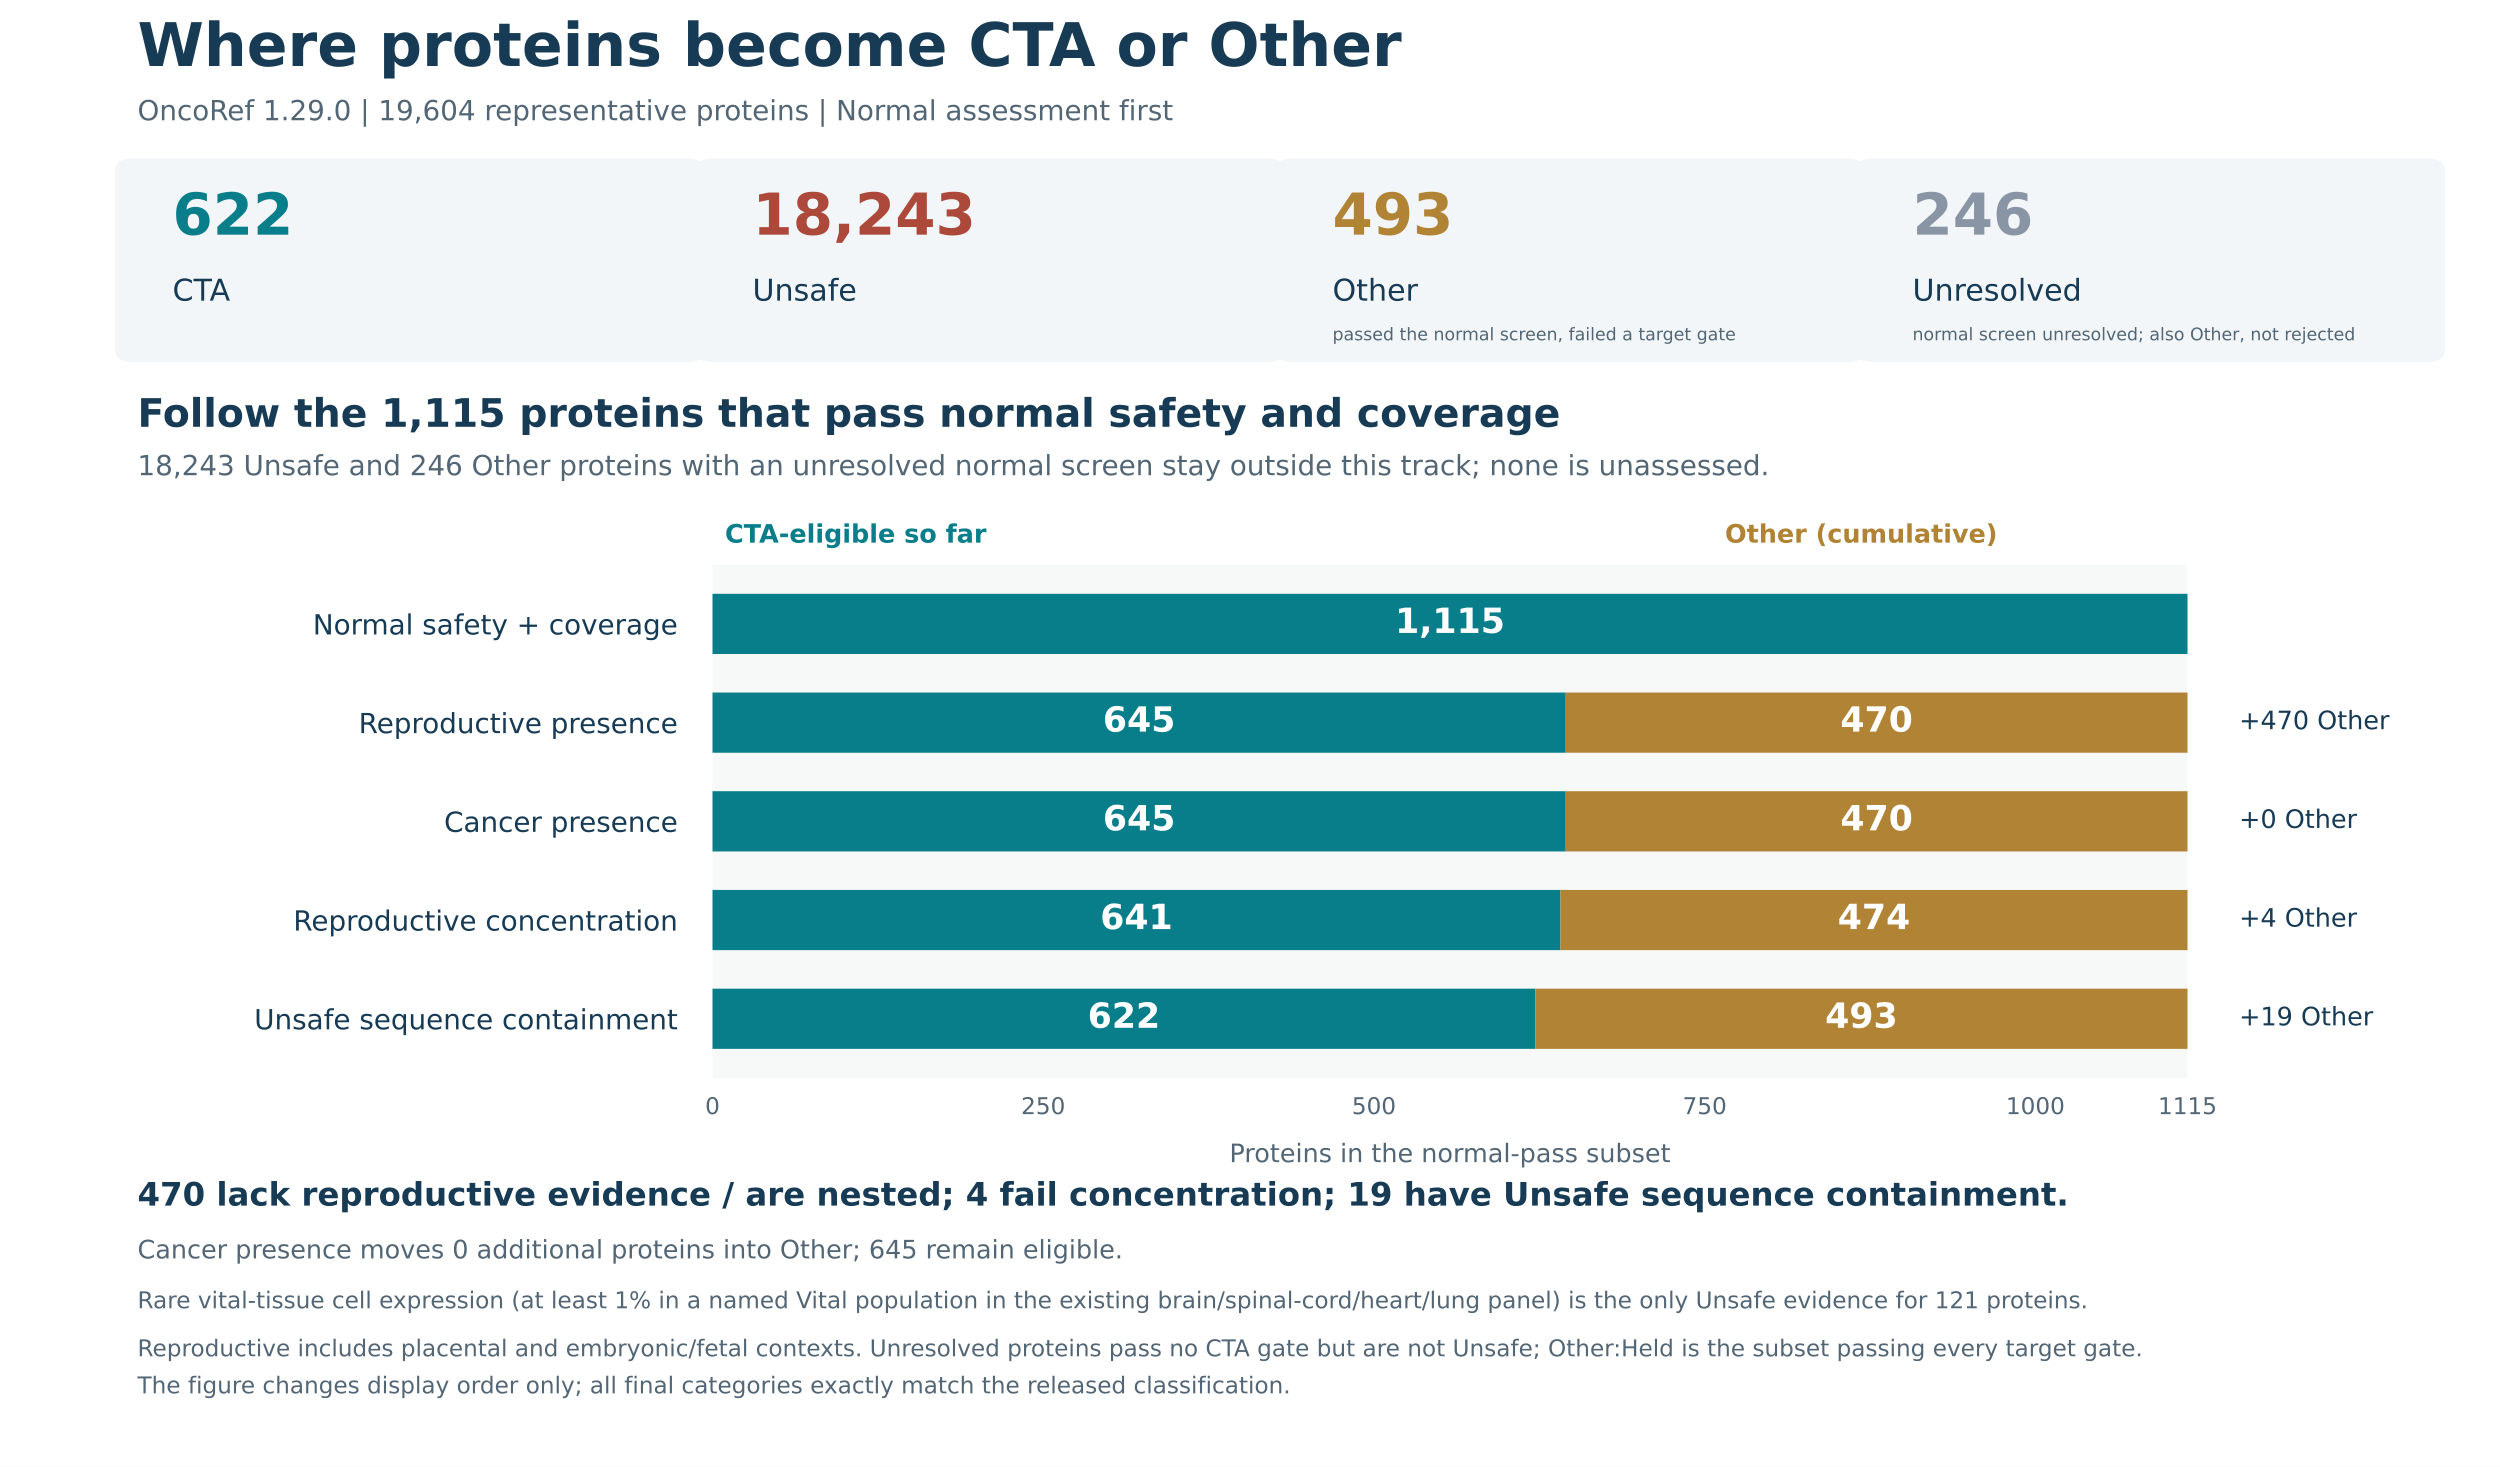
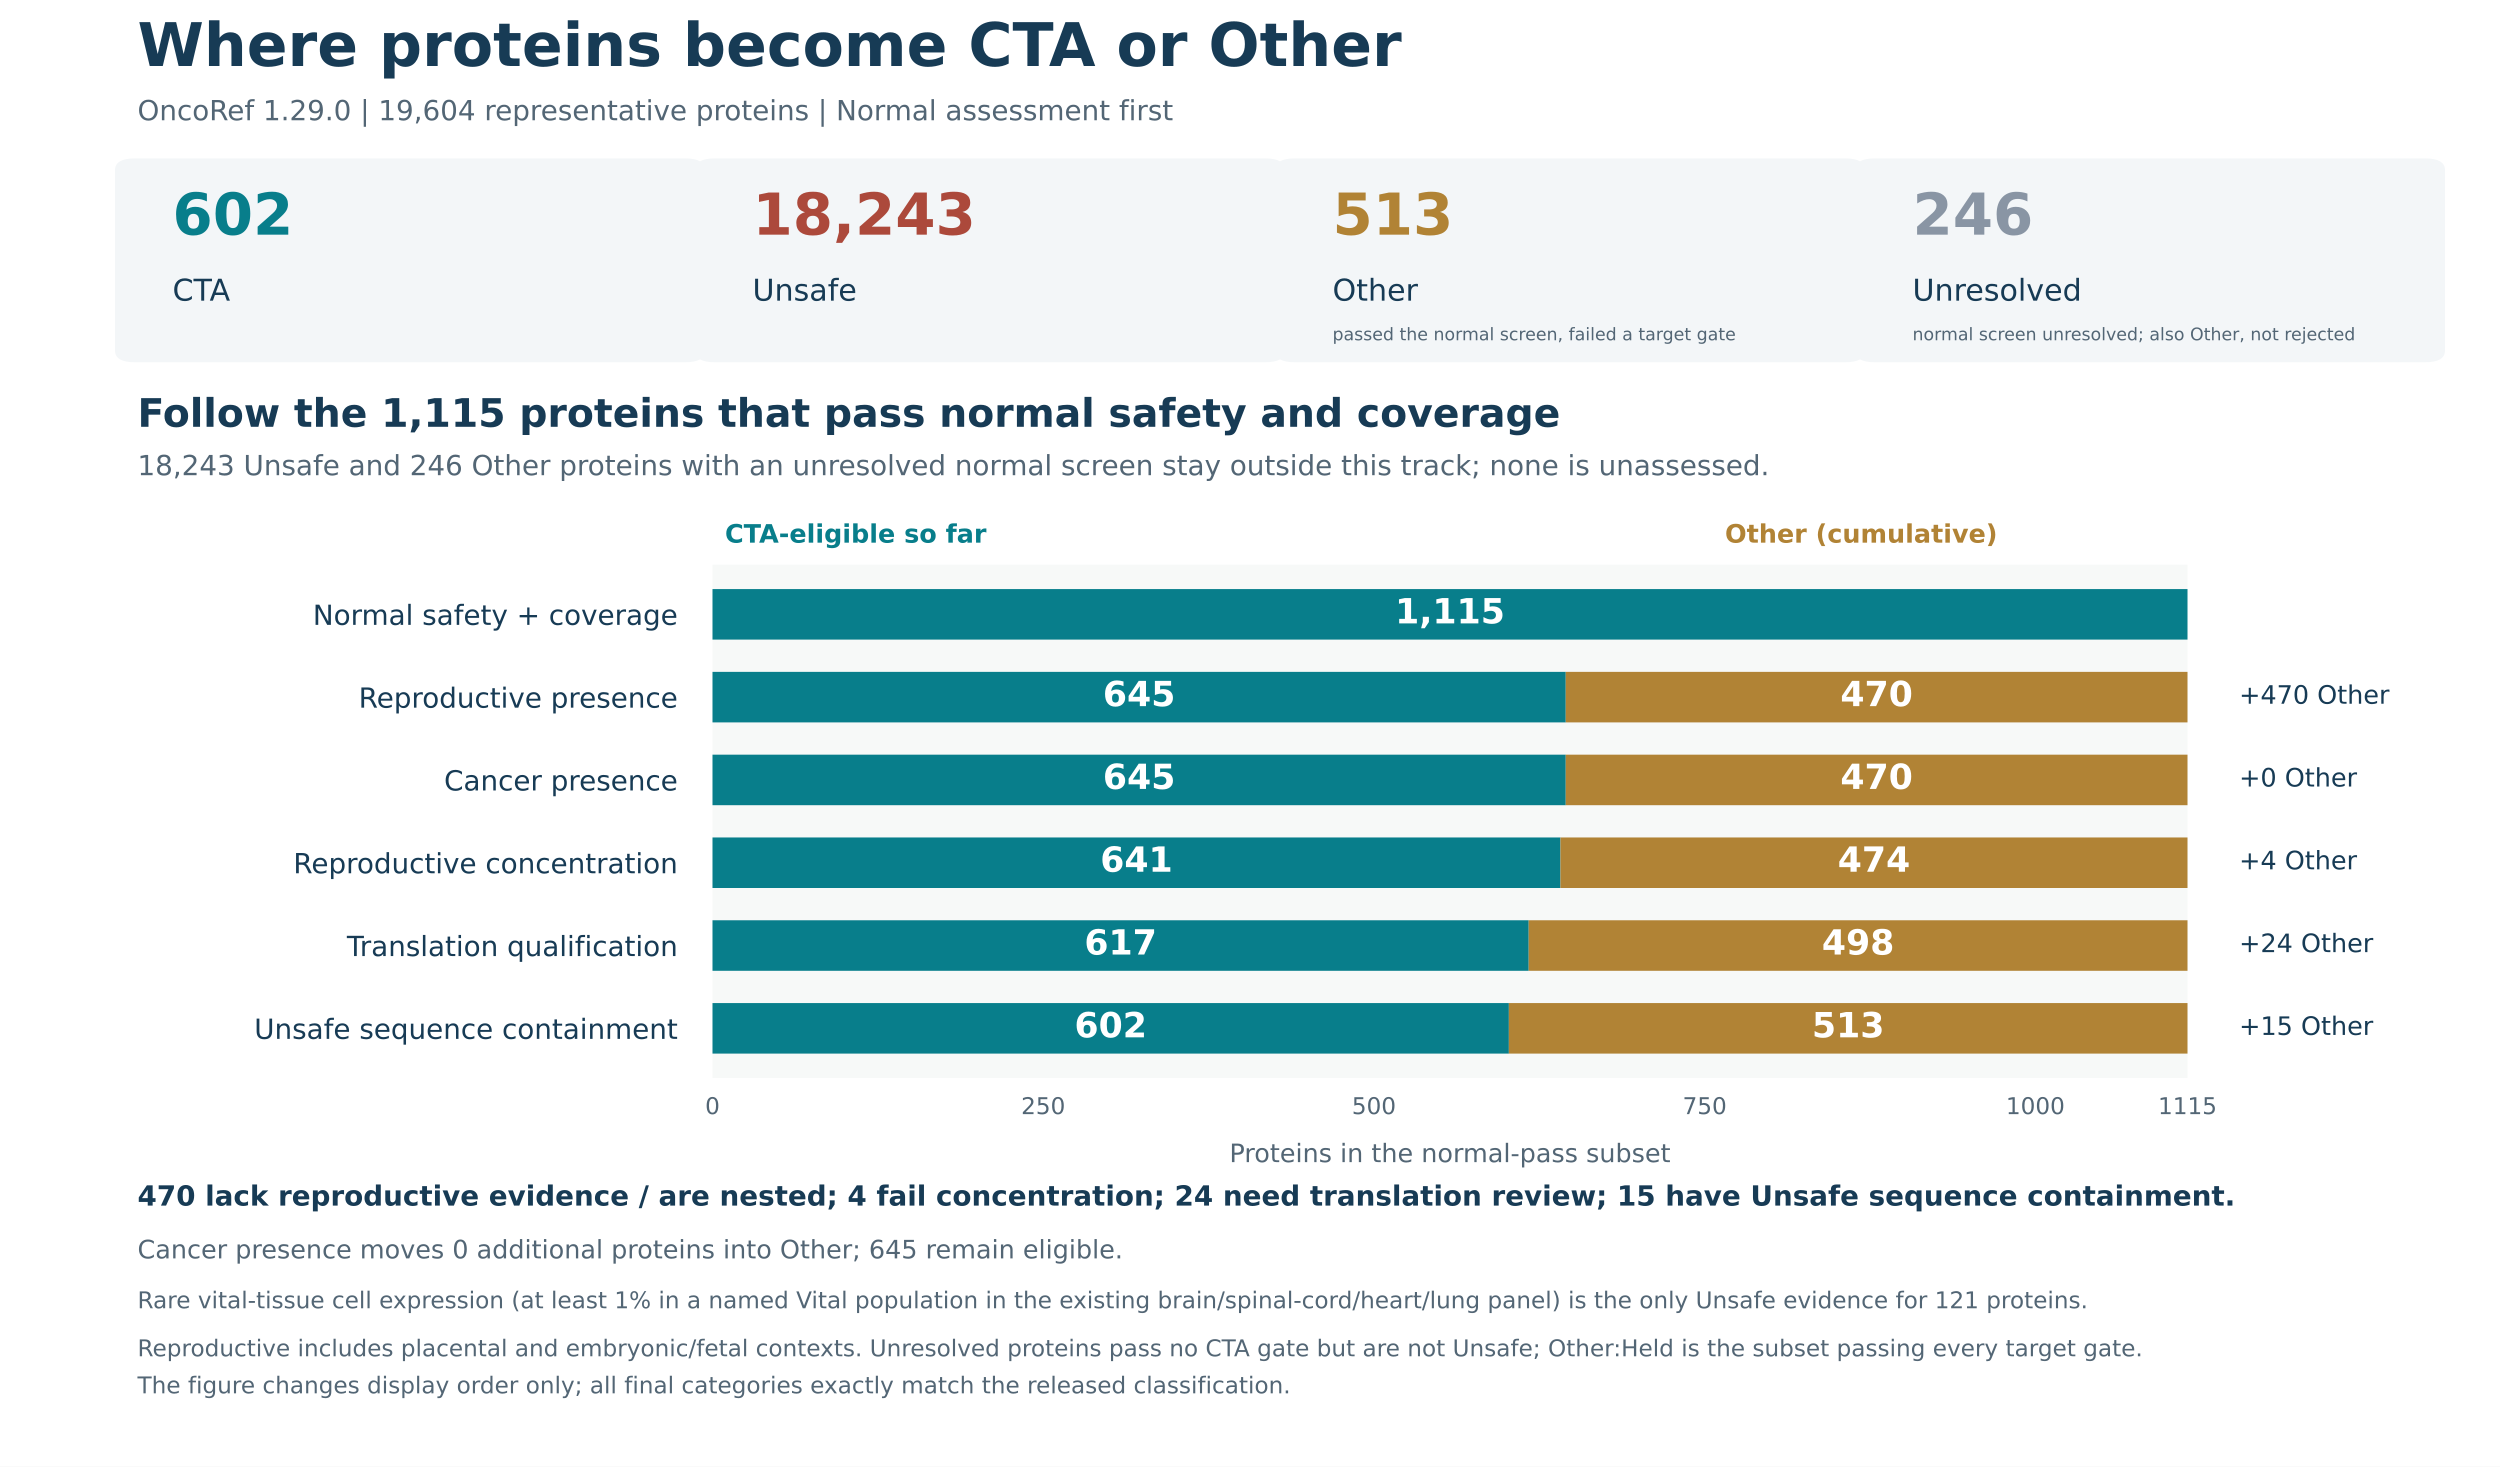
<svg xmlns="http://www.w3.org/2000/svg" width="1080pt" height="633.6pt" viewBox="0 0 1080 633.6" version="1.1">
  <defs>
    <style type="text/css">*{stroke-linejoin: round; stroke-linecap: butt}</style>
  </defs>
  <g id="figure_1">
    <g id="patch_1">
      <path d="M 0 633.6  L 1080 633.6  L 1080 0  L 0 0  z " style="fill: #ffffff" />
    </g>
    <g id="axes_1">
      <g id="patch_2">
        <path d="M 307.8 465.696  L 945 465.696  L 945 243.936  L 307.8 243.936  z " style="fill: #f7f9f8" />
      </g>
      <g id="patch_3">
-         <path d="M 307.8 256.517  L 945 256.517  L 945 282.531  L 307.8 282.531  z " clip-path="url(#p9fcbca50c5)" style="fill: #087e8b" />
+         <path d="M 307.8 254.487  L 945 254.487  L 945 276.306  L 307.8 276.306  z " clip-path="url(#p9fcbca50c5)" style="fill: #087e8b" />
      </g>
      <g id="patch_4">
-         <path d="M 307.8 299.163  L 676.404 299.163  L 676.404 325.177  L 307.8 325.177  z " clip-path="url(#p9fcbca50c5)" style="fill: #087e8b" />
+         <path d="M 307.8 290.255  L 676.404 290.255  L 676.404 312.074  L 307.8 312.074  z " clip-path="url(#p9fcbca50c5)" style="fill: #087e8b" />
      </g>
      <g id="patch_5">
-         <path d="M 307.8 341.809  L 676.404 341.809  L 676.404 367.823  L 307.8 367.823  z " clip-path="url(#p9fcbca50c5)" style="fill: #087e8b" />
+         <path d="M 307.8 326.023  L 676.404 326.023  L 676.404 347.841  L 307.8 347.841  z " clip-path="url(#p9fcbca50c5)" style="fill: #087e8b" />
      </g>
      <g id="patch_6">
-         <path d="M 307.8 384.455  L 674.119 384.455  L 674.119 410.469  L 307.8 410.469  z " clip-path="url(#p9fcbca50c5)" style="fill: #087e8b" />
+         <path d="M 307.8 361.791  L 674.119 361.791  L 674.119 383.609  L 307.8 383.609  z " clip-path="url(#p9fcbca50c5)" style="fill: #087e8b" />
      </g>
      <g id="patch_7">
-         <path d="M 307.8 427.101  L 663.26 427.101  L 663.26 453.115  L 307.8 453.115  z " clip-path="url(#p9fcbca50c5)" style="fill: #087e8b" />
+         <path d="M 307.8 397.558  L 660.403 397.558  L 660.403 419.377  L 307.8 419.377  z " clip-path="url(#p9fcbca50c5)" style="fill: #087e8b" />
      </g>
      <g id="patch_8">
-         <path d="M 945 256.517  L 945 256.517  L 945 282.531  L 945 282.531  z " clip-path="url(#p9fcbca50c5)" style="fill: #b18335" />
+         <path d="M 307.8 433.326  L 651.831 433.326  L 651.831 455.145  L 307.8 455.145  z " clip-path="url(#p9fcbca50c5)" style="fill: #087e8b" />
      </g>
      <g id="patch_9">
-         <path d="M 676.404 299.163  L 945 299.163  L 945 325.177  L 676.404 325.177  z " clip-path="url(#p9fcbca50c5)" style="fill: #b18335" />
+         <path d="M 945 254.487  L 945 254.487  L 945 276.306  L 945 276.306  z " clip-path="url(#p9fcbca50c5)" style="fill: #b18335" />
      </g>
      <g id="patch_10">
-         <path d="M 676.404 341.809  L 945 341.809  L 945 367.823  L 676.404 367.823  z " clip-path="url(#p9fcbca50c5)" style="fill: #b18335" />
+         <path d="M 676.404 290.255  L 945 290.255  L 945 312.074  L 676.404 312.074  z " clip-path="url(#p9fcbca50c5)" style="fill: #b18335" />
      </g>
      <g id="patch_11">
-         <path d="M 674.119 384.455  L 945 384.455  L 945 410.469  L 674.119 410.469  z " clip-path="url(#p9fcbca50c5)" style="fill: #b18335" />
+         <path d="M 676.404 326.023  L 945 326.023  L 945 347.841  L 676.404 347.841  z " clip-path="url(#p9fcbca50c5)" style="fill: #b18335" />
      </g>
      <g id="patch_12">
-         <path d="M 663.26 427.101  L 945 427.101  L 945 453.115  L 663.26 453.115  z " clip-path="url(#p9fcbca50c5)" style="fill: #b18335" />
+         <path d="M 674.119 361.791  L 945 361.791  L 945 383.609  L 674.119 383.609  z " clip-path="url(#p9fcbca50c5)" style="fill: #b18335" />
+       </g>
+       <g id="patch_13">
+         <path d="M 660.403 397.558  L 945 397.558  L 945 419.377  L 660.403 419.377  z " clip-path="url(#p9fcbca50c5)" style="fill: #b18335" />
+       </g>
+       <g id="patch_14">
+         <path d="M 651.831 433.326  L 945 433.326  L 945 455.145  L 651.831 455.145  z " clip-path="url(#p9fcbca50c5)" style="fill: #b18335" />
      </g>
      <g id="matplotlib.axis_1">
        <g id="xtick_1">
          <g id="line2d_1" />
          <g id="text_1">
            <text style="font-size: 10px; font-family: 'DejaVu Sans'; text-anchor: middle; fill: #536675" x="307.8" y="481.294" transform="rotate(-0 307.8 481.2937)">0</text>
          </g>
        </g>
        <g id="xtick_2">
          <g id="line2d_2" />
          <g id="text_2">
            <text style="font-size: 10px; font-family: 'DejaVu Sans'; text-anchor: middle; fill: #536675" x="450.67" y="481.294" transform="rotate(-0 450.67 481.2937)">250</text>
          </g>
        </g>
        <g id="xtick_3">
          <g id="line2d_3" />
          <g id="text_3">
            <text style="font-size: 10px; font-family: 'DejaVu Sans'; text-anchor: middle; fill: #536675" x="593.54" y="481.294" transform="rotate(-0 593.5399 481.2937)">500</text>
          </g>
        </g>
        <g id="xtick_4">
          <g id="line2d_4" />
          <g id="text_4">
            <text style="font-size: 10px; font-family: 'DejaVu Sans'; text-anchor: middle; fill: #536675" x="736.41" y="481.294" transform="rotate(-0 736.4099 481.2937)">750</text>
          </g>
        </g>
        <g id="xtick_5">
          <g id="line2d_5" />
          <g id="text_5">
            <text style="font-size: 10px; font-family: 'DejaVu Sans'; text-anchor: middle; fill: #536675" x="879.28" y="481.294" transform="rotate(-0 879.2798 481.2937)">1000</text>
          </g>
        </g>
        <g id="xtick_6">
          <g id="line2d_6" />
          <g id="text_6">
            <text style="font-size: 10px; font-family: 'DejaVu Sans'; text-anchor: middle; fill: #536675" x="945" y="481.294" transform="rotate(-0 945 481.2937)">1115</text>
          </g>
        </g>
        <g id="text_7">
          <text style="font-size: 11px; font-family: 'DejaVu Sans'; text-anchor: middle; fill: #536675" x="626.4" y="502.054" transform="rotate(-0 626.4 502.0543)">Proteins in the normal-pass subset</text>
        </g>
      </g>
      <g id="matplotlib.axis_2">
        <g id="ytick_1">
          <g id="line2d_7" />
          <g id="text_8">
-             <text style="font-size: 12px; font-family: 'DejaVu Sans'; text-anchor: end; fill: #173b55" x="292.8" y="274.083" transform="rotate(-0 292.8 274.0828)">Normal safety + coverage</text>
+             <text style="font-size: 12px; font-family: 'DejaVu Sans'; text-anchor: end; fill: #173b55" x="292.8" y="269.956" transform="rotate(-0 292.8 269.9557)">Normal safety + coverage</text>
          </g>
        </g>
        <g id="ytick_2">
          <g id="line2d_8" />
          <g id="text_9">
-             <text style="font-size: 12px; font-family: 'DejaVu Sans'; text-anchor: end; fill: #173b55" x="292.8" y="316.729" transform="rotate(-0 292.8 316.7289)">Reproductive presence</text>
+             <text style="font-size: 12px; font-family: 'DejaVu Sans'; text-anchor: end; fill: #173b55" x="292.8" y="305.723" transform="rotate(-0 292.8 305.7235)">Reproductive presence</text>
          </g>
        </g>
        <g id="ytick_3">
          <g id="line2d_9" />
          <g id="text_10">
-             <text style="font-size: 12px; font-family: 'DejaVu Sans'; text-anchor: end; fill: #173b55" x="292.8" y="359.375" transform="rotate(-0 292.8 359.3746)">Cancer presence</text>
+             <text style="font-size: 12px; font-family: 'DejaVu Sans'; text-anchor: end; fill: #173b55" x="292.8" y="341.491" transform="rotate(-0 292.8 341.4907)">Cancer presence</text>
          </g>
        </g>
        <g id="ytick_4">
          <g id="line2d_10" />
          <g id="text_11">
-             <text style="font-size: 12px; font-family: 'DejaVu Sans'; text-anchor: end; fill: #173b55" x="292.8" y="402.021" transform="rotate(-0 292.8 402.0212)">Reproductive concentration</text>
+             <text style="font-size: 12px; font-family: 'DejaVu Sans'; text-anchor: end; fill: #173b55" x="292.8" y="377.259" transform="rotate(-0 292.8 377.2589)">Reproductive concentration</text>
          </g>
        </g>
        <g id="ytick_5">
          <g id="line2d_11" />
          <g id="text_12">
-             <text style="font-size: 12px; font-family: 'DejaVu Sans'; text-anchor: end; fill: #173b55" x="292.8" y="444.667" transform="rotate(-0 292.8 444.6674)">Unsafe sequence containment</text>
-           </g>
-         </g>
-       </g>
-       <g id="text_13">
-         <text style="font-weight: 700; font-size: 15px; font-family: 'DejaVu Sans'; text-anchor: middle; fill: #ffffff" x="626.4" y="273.42" transform="rotate(-0 626.4 273.4202)">1,115</text>
+             <text style="font-size: 12px; font-family: 'DejaVu Sans'; text-anchor: end; fill: #173b55" x="292.8" y="413.027" transform="rotate(-0 292.8 413.0267)">Translation qualification</text>
+           </g>
+         </g>
+         <g id="ytick_6">
+           <g id="line2d_12" />
+           <g id="text_13">
+             <text style="font-size: 12px; font-family: 'DejaVu Sans'; text-anchor: end; fill: #173b55" x="292.8" y="448.794" transform="rotate(-0 292.8 448.7944)">Unsafe sequence containment</text>
+           </g>
+         </g>
      </g>
      <g id="text_14">
-         <text style="font-weight: 700; font-size: 15px; font-family: 'DejaVu Sans'; text-anchor: middle; fill: #ffffff" x="492.102" y="316.066" transform="rotate(-0 492.1022 316.0663)">645</text>
+         <text style="font-weight: 700; font-size: 15px; font-family: 'DejaVu Sans'; text-anchor: middle; fill: #ffffff" x="626.4" y="269.293" transform="rotate(-0 626.4 269.2931)">1,115</text>
      </g>
      <g id="text_15">
-         <text style="font-weight: 700; font-size: 15px; font-family: 'DejaVu Sans'; text-anchor: middle; fill: #ffffff" x="810.702" y="316.066" transform="rotate(-0 810.7022 316.0663)">470</text>
+         <text style="font-weight: 700; font-size: 15px; font-family: 'DejaVu Sans'; text-anchor: middle; fill: #ffffff" x="492.102" y="305.061" transform="rotate(-0 492.1022 305.0609)">645</text>
      </g>
      <g id="text_16">
-         <text style="font-size: 11px; font-family: 'DejaVu Sans'; text-anchor: start; fill: #173b55" x="967.302" y="315.028" transform="rotate(-0 967.302 315.0277)">+470 Other</text>
+         <text style="font-weight: 700; font-size: 15px; font-family: 'DejaVu Sans'; text-anchor: middle; fill: #ffffff" x="810.702" y="305.061" transform="rotate(-0 810.7022 305.0609)">470</text>
      </g>
      <g id="text_17">
-         <text style="font-weight: 700; font-size: 15px; font-family: 'DejaVu Sans'; text-anchor: middle; fill: #ffffff" x="492.102" y="358.712" transform="rotate(-0 492.1022 358.7125)">645</text>
+         <text style="font-size: 11px; font-family: 'DejaVu Sans'; text-anchor: start; fill: #173b55" x="967.302" y="304.022" transform="rotate(-0 967.302 304.0222)">+470 Other</text>
      </g>
      <g id="text_18">
-         <text style="font-weight: 700; font-size: 15px; font-family: 'DejaVu Sans'; text-anchor: middle; fill: #ffffff" x="810.702" y="358.712" transform="rotate(-0 810.7022 358.7125)">470</text>
+         <text style="font-weight: 700; font-size: 15px; font-family: 'DejaVu Sans'; text-anchor: middle; fill: #ffffff" x="492.102" y="340.829" transform="rotate(-0 492.1022 340.8286)">645</text>
      </g>
      <g id="text_19">
-         <text style="font-size: 11px; font-family: 'DejaVu Sans'; text-anchor: start; fill: #173b55" x="967.302" y="357.674" transform="rotate(-0 967.302 357.6739)">+0 Other</text>
+         <text style="font-weight: 700; font-size: 15px; font-family: 'DejaVu Sans'; text-anchor: middle; fill: #ffffff" x="810.702" y="340.829" transform="rotate(-0 810.7022 340.8286)">470</text>
      </g>
      <g id="text_20">
-         <text style="font-weight: 700; font-size: 15px; font-family: 'DejaVu Sans'; text-anchor: middle; fill: #ffffff" x="490.959" y="401.359" transform="rotate(-0 490.9593 401.3586)">641</text>
+         <text style="font-size: 11px; font-family: 'DejaVu Sans'; text-anchor: start; fill: #173b55" x="967.302" y="339.79" transform="rotate(-0 967.302 339.79)">+0 Other</text>
      </g>
      <g id="text_21">
-         <text style="font-weight: 700; font-size: 15px; font-family: 'DejaVu Sans'; text-anchor: middle; fill: #ffffff" x="809.559" y="401.359" transform="rotate(-0 809.5593 401.3586)">474</text>
+         <text style="font-weight: 700; font-size: 15px; font-family: 'DejaVu Sans'; text-anchor: middle; fill: #ffffff" x="490.959" y="376.596" transform="rotate(-0 490.9593 376.5964)">641</text>
      </g>
      <g id="text_22">
-         <text style="font-size: 11px; font-family: 'DejaVu Sans'; text-anchor: start; fill: #173b55" x="967.302" y="400.32" transform="rotate(-0 967.302 400.32)">+4 Other</text>
+         <text style="font-weight: 700; font-size: 15px; font-family: 'DejaVu Sans'; text-anchor: middle; fill: #ffffff" x="809.559" y="376.596" transform="rotate(-0 809.5593 376.5964)">474</text>
      </g>
      <g id="text_23">
-         <text style="font-weight: 700; font-size: 15px; font-family: 'DejaVu Sans'; text-anchor: middle; fill: #ffffff" x="485.53" y="444.005" transform="rotate(-0 485.5302 444.0048)">622</text>
+         <text style="font-size: 11px; font-family: 'DejaVu Sans'; text-anchor: start; fill: #173b55" x="967.302" y="375.558" transform="rotate(-0 967.302 375.5577)">+4 Other</text>
      </g>
      <g id="text_24">
-         <text style="font-weight: 700; font-size: 15px; font-family: 'DejaVu Sans'; text-anchor: middle; fill: #ffffff" x="804.13" y="444.005" transform="rotate(-0 804.1302 444.0048)">493</text>
+         <text style="font-weight: 700; font-size: 15px; font-family: 'DejaVu Sans'; text-anchor: middle; fill: #ffffff" x="484.102" y="412.364" transform="rotate(-0 484.1015 412.3641)">617</text>
      </g>
      <g id="text_25">
-         <text style="font-size: 11px; font-family: 'DejaVu Sans'; text-anchor: start; fill: #173b55" x="967.302" y="442.966" transform="rotate(-0 967.302 442.9662)">+19 Other</text>
-       </g>
-     </g>
-     <g id="patch_13">
+         <text style="font-weight: 700; font-size: 15px; font-family: 'DejaVu Sans'; text-anchor: middle; fill: #ffffff" x="802.702" y="412.364" transform="rotate(-0 802.7015 412.3641)">498</text>
+       </g>
+       <g id="text_26">
+         <text style="font-size: 11px; font-family: 'DejaVu Sans'; text-anchor: start; fill: #173b55" x="967.302" y="411.325" transform="rotate(-0 967.302 411.3255)">+24 Other</text>
+       </g>
+       <g id="text_27">
+         <text style="font-weight: 700; font-size: 15px; font-family: 'DejaVu Sans'; text-anchor: middle; fill: #ffffff" x="479.815" y="448.132" transform="rotate(-0 479.8154 448.1318)">602</text>
+       </g>
+       <g id="text_28">
+         <text style="font-weight: 700; font-size: 15px; font-family: 'DejaVu Sans'; text-anchor: middle; fill: #ffffff" x="798.415" y="448.132" transform="rotate(-0 798.4154 448.1318)">513</text>
+       </g>
+       <g id="text_29">
+         <text style="font-size: 11px; font-family: 'DejaVu Sans'; text-anchor: start; fill: #173b55" x="967.302" y="447.093" transform="rotate(-0 967.302 447.0932)">+15 Other</text>
+       </g>
+     </g>
+     <g id="patch_15">
      <path d="M 58.32 156.499  L 295.92 156.499  Q 304.56 156.499 304.56 151.43  L 304.56 73.498  Q 304.56 68.429 295.92 68.429  L 58.32 68.429  Q 49.68 68.429 49.68 73.498  L 49.68 151.43  Q 49.68 156.499 58.32 156.499  z " style="fill: #f3f6f8" />
    </g>
-     <g id="patch_14">
+     <g id="patch_16">
      <path d="M 308.88 156.499  L 546.48 156.499  Q 555.12 156.499 555.12 151.43  L 555.12 73.498  Q 555.12 68.429 546.48 68.429  L 308.88 68.429  Q 300.24 68.429 300.24 73.498  L 300.24 151.43  Q 300.24 156.499 308.88 156.499  z " style="fill: #f3f6f8" />
    </g>
-     <g id="patch_15">
+     <g id="patch_17">
      <path d="M 559.44 156.499  L 797.04 156.499  Q 805.68 156.499 805.68 151.43  L 805.68 73.498  Q 805.68 68.429 797.04 68.429  L 559.44 68.429  Q 550.8 68.429 550.8 73.498  L 550.8 151.43  Q 550.8 156.499 559.44 156.499  z " style="fill: #f3f6f8" />
    </g>
-     <g id="patch_16">
+     <g id="patch_18">
      <path d="M 810 156.499  L 1047.6 156.499  Q 1056.24 156.499 1056.24 151.43  L 1056.24 73.498  Q 1056.24 68.429 1047.6 68.429  L 810 68.429  Q 801.36 68.429 801.36 73.498  L 801.36 151.43  Q 801.36 156.499 810 156.499  z " style="fill: #f3f6f8" />
    </g>
-     <g id="text_26">
+     <g id="text_30">
      <text style="font-weight: 700; font-size: 26px; font-family: 'DejaVu Sans'; text-anchor: start; fill: #173b55" x="59.4" y="28.512" transform="rotate(-0 59.4 28.512)">Where proteins become CTA or Other</text>
    </g>
-     <g id="text_27">
+     <g id="text_31">
      <text style="font-size: 12px; font-family: 'DejaVu Sans'; text-anchor: start; fill: #536675" x="59.4" y="51.955" transform="rotate(-0 59.4 51.9552)">OncoRef 1.29.0  |  19,604 representative proteins  |  Normal assessment first</text>
    </g>
-     <g id="text_28">
-       <text style="font-weight: 700; font-size: 25px; font-family: 'DejaVu Sans'; text-anchor: start; fill: #087e8b" x="74.52" y="101.376" transform="rotate(-0 74.52 101.376)">622</text>
-     </g>
-     <g id="text_29">
+     <g id="text_32">
+       <text style="font-weight: 700; font-size: 25px; font-family: 'DejaVu Sans'; text-anchor: start; fill: #087e8b" x="74.52" y="101.376" transform="rotate(-0 74.52 101.376)">602</text>
+     </g>
+     <g id="text_33">
      <text style="font-size: 13px; font-family: 'DejaVu Sans'; text-anchor: start; fill: #173b55" x="74.52" y="129.888" transform="rotate(-0 74.52 129.888)">CTA</text>
    </g>
-     <g id="text_30">
+     <g id="text_34">
      <text style="font-weight: 700; font-size: 25px; font-family: 'DejaVu Sans'; text-anchor: start; fill: #ac493b" x="325.08" y="101.376" transform="rotate(-0 325.08 101.376)">18,243</text>
    </g>
-     <g id="text_31">
+     <g id="text_35">
      <text style="font-size: 13px; font-family: 'DejaVu Sans'; text-anchor: start; fill: #173b55" x="325.08" y="129.888" transform="rotate(-0 325.08 129.888)">Unsafe</text>
    </g>
-     <g id="text_32">
-       <text style="font-weight: 700; font-size: 25px; font-family: 'DejaVu Sans'; text-anchor: start; fill: #b18335" x="575.64" y="101.376" transform="rotate(-0 575.64 101.376)">493</text>
-     </g>
-     <g id="text_33">
+     <g id="text_36">
+       <text style="font-weight: 700; font-size: 25px; font-family: 'DejaVu Sans'; text-anchor: start; fill: #b18335" x="575.64" y="101.376" transform="rotate(-0 575.64 101.376)">513</text>
+     </g>
+     <g id="text_37">
      <text style="font-size: 13px; font-family: 'DejaVu Sans'; text-anchor: start; fill: #173b55" x="575.64" y="129.888" transform="rotate(-0 575.64 129.888)">Other</text>
    </g>
-     <g id="text_34">
+     <g id="text_38">
      <text style="font-size: 7.5px; font-family: 'DejaVu Sans'; text-anchor: start; fill: #536675" x="575.64" y="146.995" transform="rotate(-0 575.64 146.9952)">passed the normal screen, failed a target gate</text>
    </g>
-     <g id="text_35">
+     <g id="text_39">
      <text style="font-weight: 700; font-size: 25px; font-family: 'DejaVu Sans'; text-anchor: start; fill: #8995a4" x="826.2" y="101.376" transform="rotate(-0 826.2 101.376)">246</text>
    </g>
-     <g id="text_36">
+     <g id="text_40">
      <text style="font-size: 13px; font-family: 'DejaVu Sans'; text-anchor: start; fill: #173b55" x="826.2" y="129.888" transform="rotate(-0 826.2 129.888)">Unresolved</text>
    </g>
-     <g id="text_37">
+     <g id="text_41">
      <text style="font-size: 7.5px; font-family: 'DejaVu Sans'; text-anchor: start; fill: #536675" x="826.2" y="146.995" transform="rotate(-0 826.2 146.9952)">normal screen unresolved; also Other, not rejected</text>
    </g>
-     <g id="text_38">
+     <g id="text_42">
      <text style="font-weight: 700; font-size: 17px; font-family: 'DejaVu Sans'; text-anchor: start; fill: #173b55" x="59.4" y="184.378" transform="rotate(-0 59.4 184.3776)">Follow the 1,115 proteins that pass normal safety and coverage</text>
    </g>
-     <g id="text_39">
+     <g id="text_43">
      <text style="font-size: 12px; font-family: 'DejaVu Sans'; text-anchor: start; fill: #536675" x="59.4" y="205.286" transform="rotate(-0 59.4 205.2864)">18,243 Unsafe and 246 Other proteins with an unresolved normal screen stay outside this track; none is unassessed.</text>
    </g>
-     <g id="text_40">
+     <g id="text_44">
      <text style="font-weight: 700; font-size: 11px; font-family: 'DejaVu Sans'; text-anchor: start; fill: #087e8b" x="313.2" y="234.432" transform="rotate(-0 313.2 234.432)">CTA-eligible so far</text>
    </g>
-     <g id="text_41">
+     <g id="text_45">
      <text style="font-weight: 700; font-size: 11px; font-family: 'DejaVu Sans'; text-anchor: start; fill: #b18335" x="745.2" y="234.432" transform="rotate(-0 745.2 234.432)">Other (cumulative)</text>
    </g>
-     <g id="text_42">
-       <text style="font-weight: 700; font-size: 14px; font-family: 'DejaVu Sans'; text-anchor: start; fill: #173b55" x="59.4" y="520.819" transform="rotate(-0 59.4 520.8192)">470 lack reproductive evidence / are nested; 4 fail concentration; 19 have Unsafe sequence containment.</text>
-     </g>
-     <g id="text_43">
+     <g id="text_46">
+       <text style="font-weight: 700; font-size: 12px; font-family: 'DejaVu Sans'; text-anchor: start; fill: #173b55" x="59.4" y="520.819" transform="rotate(-0 59.4 520.8192)">470 lack reproductive evidence / are nested; 4 fail concentration; 24 need translation review; 15 have Unsafe sequence containment.</text>
+     </g>
+     <g id="text_47">
      <text style="font-size: 11px; font-family: 'DejaVu Sans'; text-anchor: start; fill: #536675" x="59.4" y="543.629" transform="rotate(-0 59.4 543.6288)">Cancer presence moves 0 additional proteins into Other; 645 remain eligible.</text>
    </g>
-     <g id="text_44">
+     <g id="text_48">
      <text style="font-size: 10px; font-family: 'DejaVu Sans'; text-anchor: start; fill: #536675" x="59.4" y="565.171" transform="rotate(-0 59.4 565.1712)">Rare vital-tissue cell expression (at least 1% in a named Vital population in the existing brain/spinal-cord/heart/lung panel) is the only Unsafe evidence for 121 proteins.</text>
    </g>
-     <g id="text_45">
+     <g id="text_49">
      <text style="font-size: 10px; font-family: 'DejaVu Sans'; fill: #536675" transform="translate(59.4 585.92)">Reproductive includes placental and embryonic/fetal contexts. Unresolved proteins pass no CTA gate but are not Unsafe; Other:Held is the subset passing every target gate.</text>
      <text style="font-size: 10px; font-family: 'DejaVu Sans'; fill: #536675" transform="translate(59.4 601.92)">The figure changes display order only; all final categories exactly match the released classification.</text>
    </g>
  </g>
  <defs>
    <clipPath id="p9fcbca50c5">
      <rect x="307.8" y="243.936" width="637.2" height="221.76" />
    </clipPath>
  </defs>
</svg>
